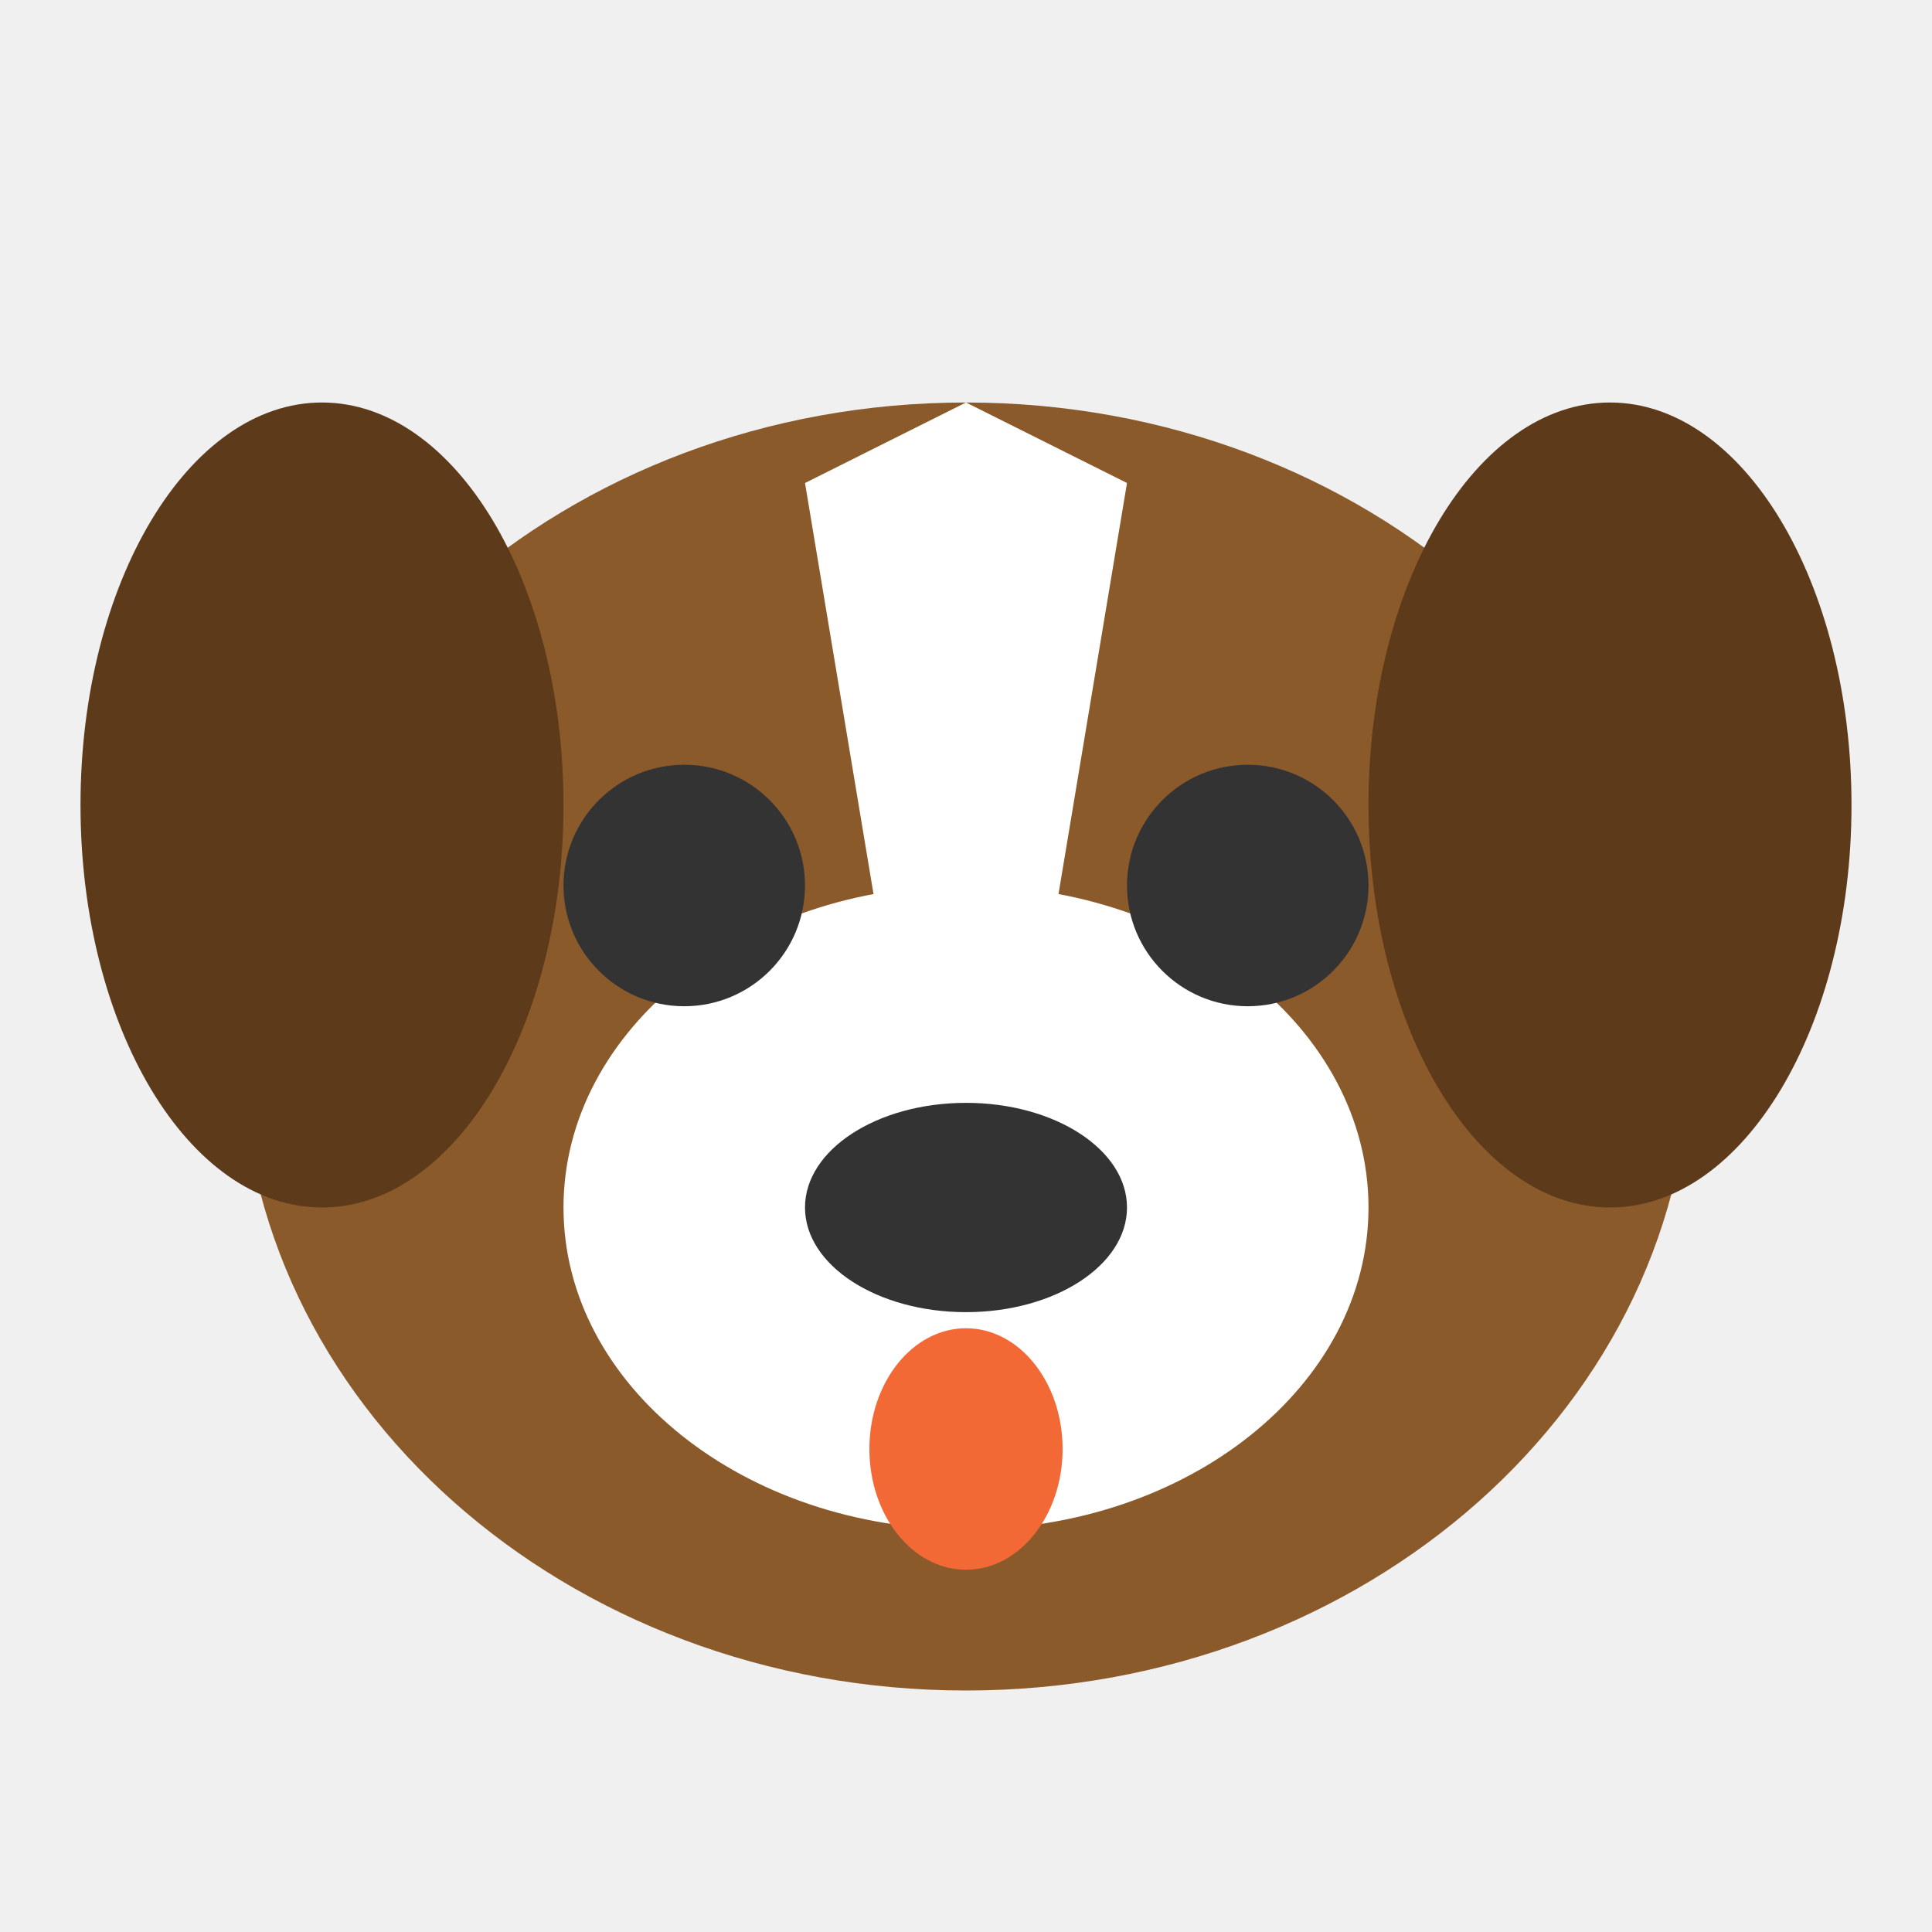
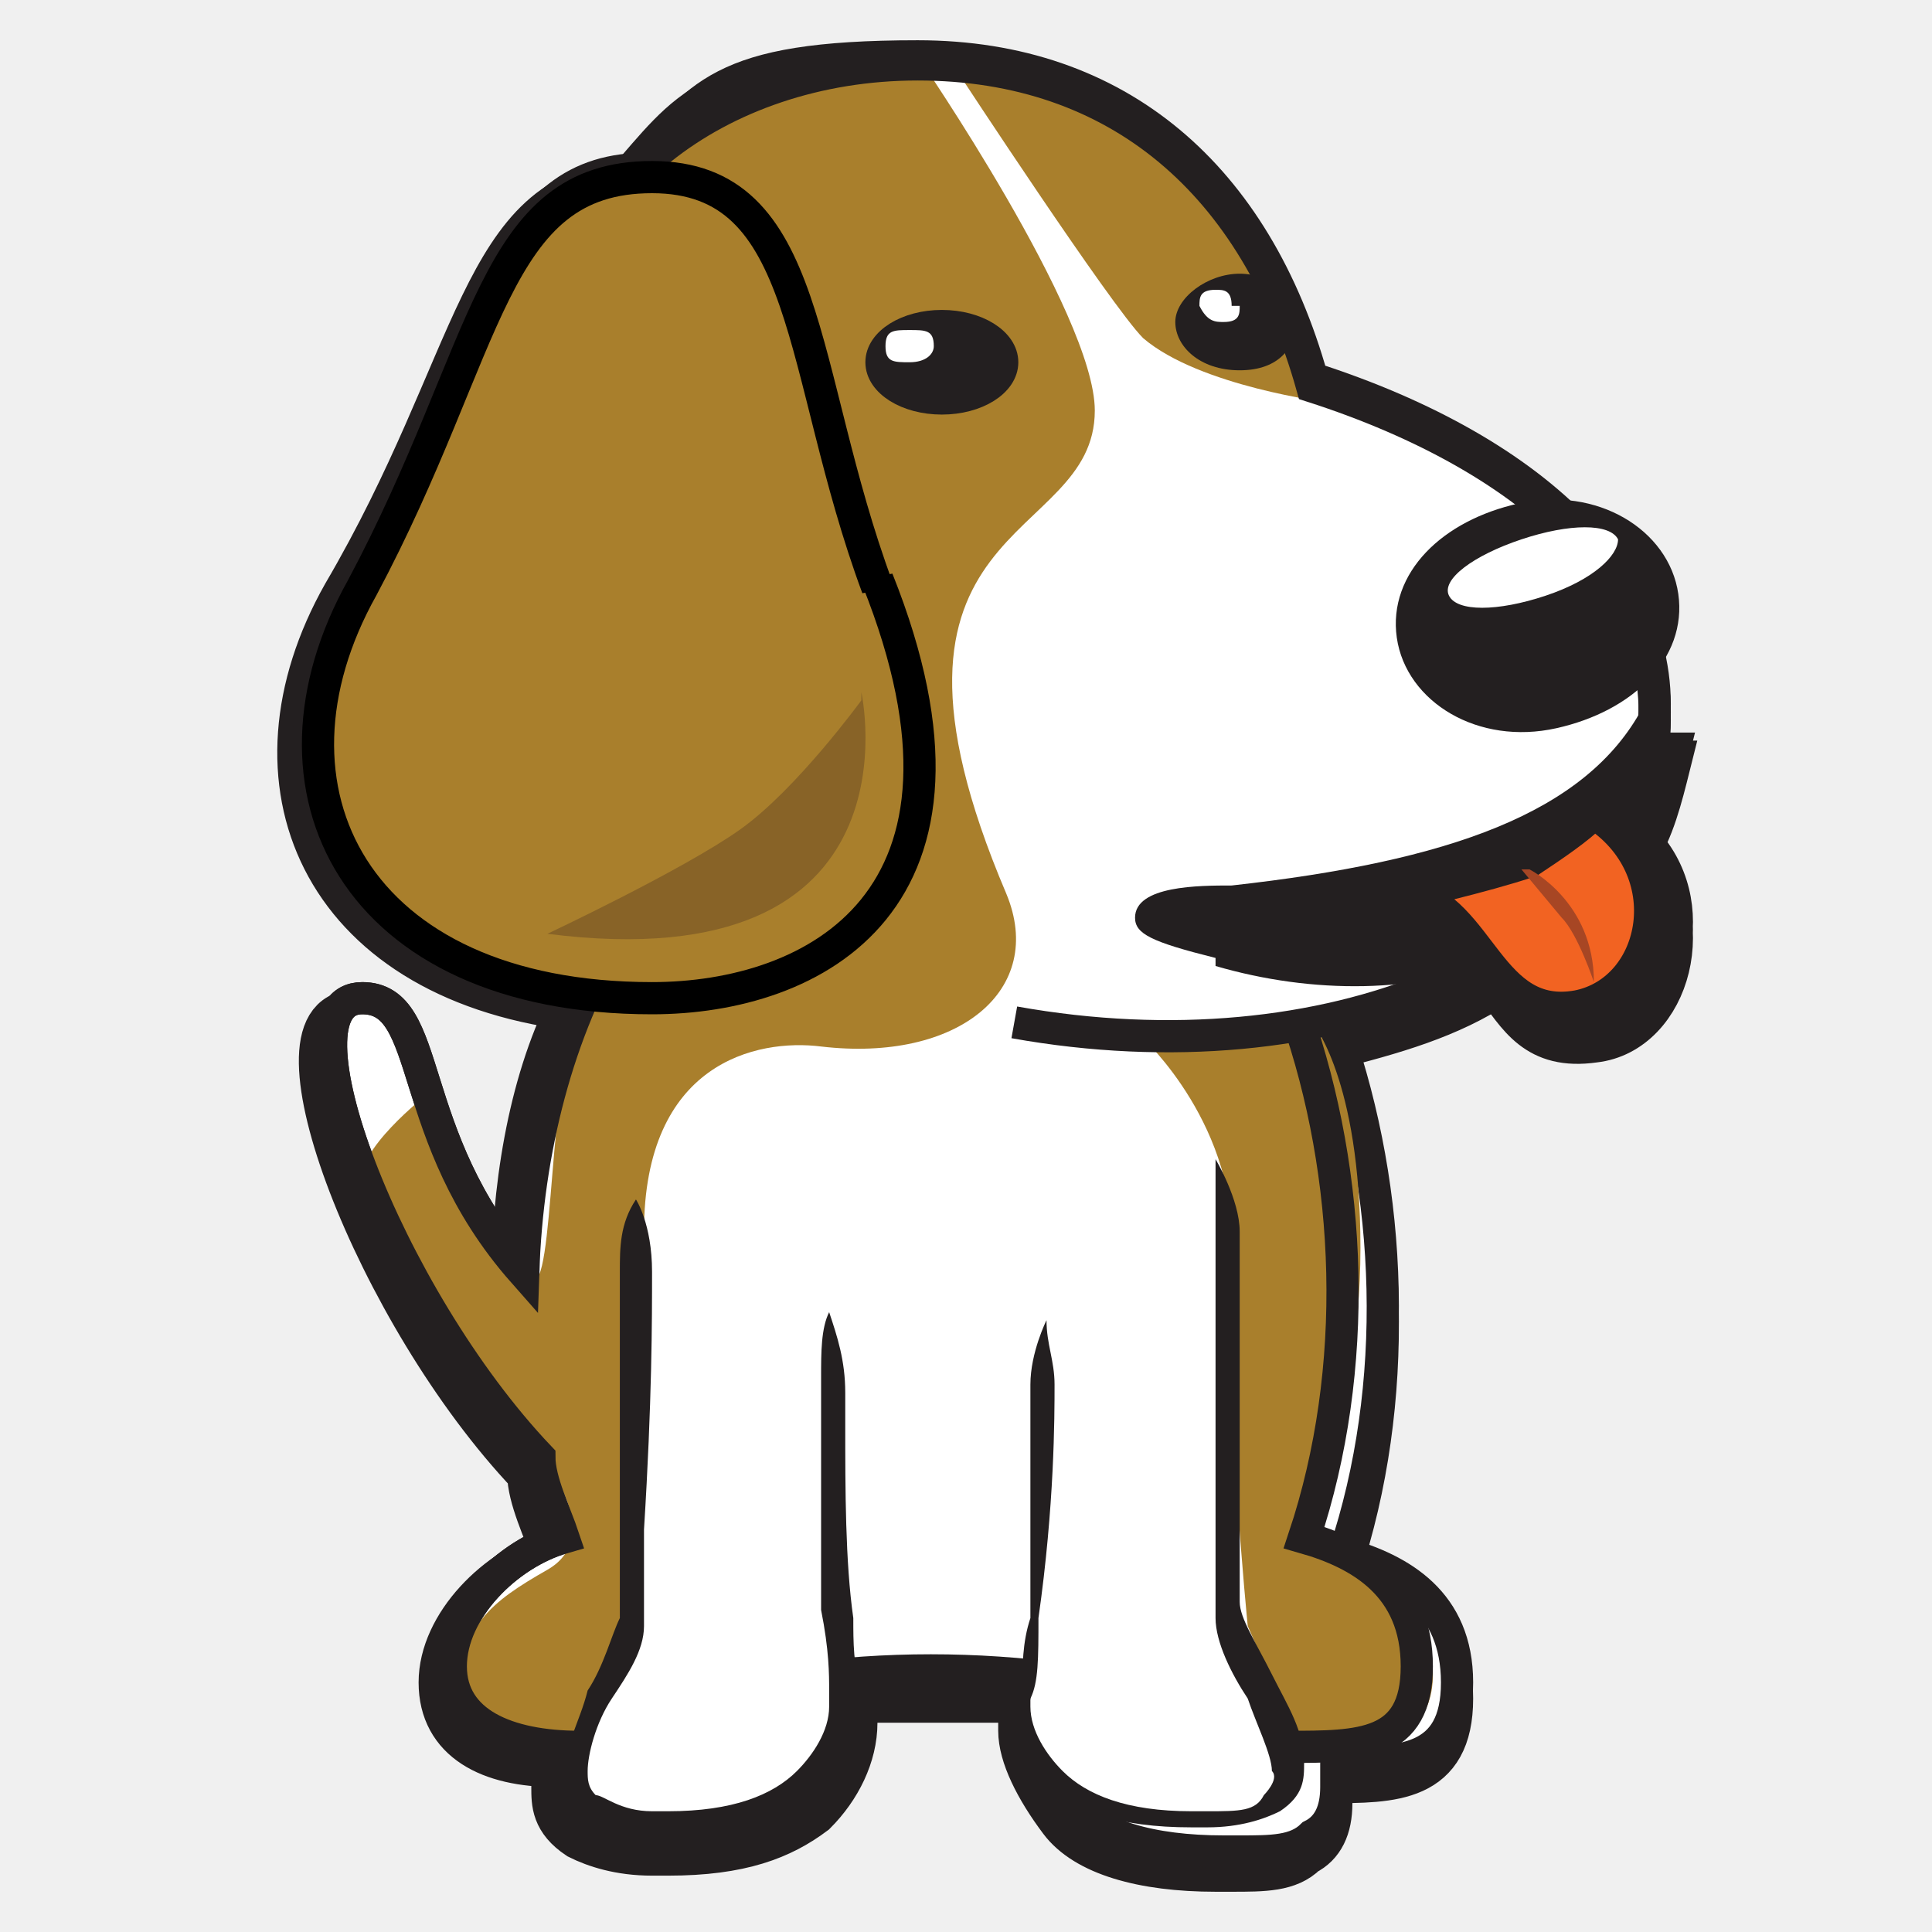
- <svg xmlns="http://www.w3.org/2000/svg" viewBox="0 0 24 24">
-   <ellipse cx="12" cy="13" rx="9" ry="8" fill="#8B5A2B" />
-   <ellipse cx="4" cy="10" rx="3" ry="5" fill="#5D3A1A" />
-   <ellipse cx="20" cy="10" rx="3" ry="5" fill="#5D3A1A" />
-   <ellipse cx="12" cy="15" rx="5" ry="4" fill="#FFFFFF" />
-   <path d="M10 6 L12 5 L14 6 L13 12 L11 12 Z" fill="#FFFFFF" />
-   <circle cx="8.5" cy="11" r="1.5" fill="#333" />
-   <circle cx="15.5" cy="11" r="1.5" fill="#333" />
-   <ellipse cx="12" cy="15" rx="2" ry="1.3" fill="#333" />
-   <ellipse cx="12" cy="18" rx="1.2" ry="1.5" fill="#F26935" />
+ <svg xmlns="http://www.w3.org/2000/svg" id="Layer_1" version="1.1" viewBox="0 0 24 24">
+   <defs>
+     <style>
+       .st0, .st1, .st2, .st3, .st4 {
+         stroke: #231f20;
+       }
+ 
+       .st0, .st1, .st2, .st5 {
+         stroke-width: .4px;
+       }
+ 
+       .st0, .st6, .st4 {
+         fill: #fff;
+       }
+ 
+       .st7 {
+         fill: #886327;
+       }
+ 
+       .st1, .st5 {
+         fill: none;
+       }
+ 
+       .st8 {
+         fill: #8b5a2b;
+       }
+ 
+       .st2 {
+         fill: #f26322;
+       }
+ 
+       .st9, .st3 {
+         fill: #231f20;
+       }
+ 
+       .st10 {
+         fill: #a97f2c;
+       }
+ 
+       .st11 {
+         fill: #5d3a1a;
+       }
+ 
+       .st12 {
+         fill: #333;
+       }
+ 
+       .st3 {
+         stroke-width: .3px;
+       }
+ 
+       .st13 {
+         fill: #a74624;
+       }
+ 
+       .st5 {
+         stroke: #000;
+       }
+ 
+       .st4 {
+         stroke-width: .6px;
+       }
+ 
+       .st14 {
+         fill: #f26935;
+       }
+     </style>
+   </defs>
+   <ellipse class="st8" cx="11.9" cy="12.1" rx=".6" ry=".5" />
+   <ellipse class="st11" cx="11.3" cy="11.9" rx=".2" ry=".3" />
+   <ellipse class="st11" cx="12.5" cy="11.9" rx=".2" ry=".3" />
+   <ellipse class="st6" cx="11.9" cy="12.2" rx=".4" ry=".3" />
+   <path class="st6" d="M11.8,11.6h.1c0,0,.1,0,.1,0v.4h-.2v-.4Z" />
+   <ellipse class="st12" cx="11.7" cy="11.9" rx=".1" ry=".1" />
+   <ellipse class="st12" cx="12.2" cy="11.9" rx=".1" ry=".1" />
+   <ellipse class="st12" cx="11.9" cy="12.2" rx=".1" ry="0" />
+   <ellipse class="st14" cx="11.9" cy="12.4" rx="0" ry=".1" />
+   <g>
+     <path class="st4" d="M20.4,9.5c.4-2-1.4-3.7-4.2-4.6-.7-2.5-2.4-4-4.9-4s-2.7.5-3.5,1.4c-1.8.1-1.8,2.2-3.5,5.1-1.3,2.3-.3,4.7,2.8,5.1-.5,1-.7,2.3-.7,3.5-1.5-1.7-1.1-3.4-2-3.4-1.1,0,.3,3.7,2.2,5.7,0,.3.2.7.3,1-.7.2-1.4.9-1.4,1.6s.6,1,1.4,1c0,.1,0,.2,0,.3,0,.2,0,.4.3.6.2.1.5.2.9.2h.2c.9,0,1.4-.2,1.8-.5.3-.3.5-.7.5-1.1,0,0,0-.2,0-.2,0,0,0,0,0-.1.7,0,1.4,0,2.1,0,0,0,0,.1,0,.2,0,0,0,.2,0,.2,0,.3.2.7.5,1.1s1,.6,1.9.6h.2c.4,0,.7,0,.9-.2.2-.1.3-.3.3-.6,0-.1,0-.2,0-.3.8,0,1.5,0,1.5-1s-.7-1.4-1.4-1.6c.7-2.1.6-4.5-.1-6.5h0c.8-.2,1.5-.4,2.1-.8.3.4.5.8,1.2.7.9-.1,1.3-1.5.5-2.3.2-.3.3-.7.4-1.1Z" />
+     <path class="st0" d="M20.5,9.3c.4-2-1.4-3.7-4.2-4.6-.7-2.5-2.4-4-4.9-4s-2.7.5-3.5,1.4c-1.8.1-1.8,2.2-3.5,5.1-1.3,2.3-.3,4.7,2.8,5.1-.5,1-.7,2.3-.7,3.5-1.5-1.7-1.1-3.4-2-3.4-1.1,0,.3,3.7,2.2,5.7,0,.3.2.7.3,1-.7.2-1.4.9-1.4,1.6s.6,1,1.4,1c0,.1,0,.2,0,.3,0,.2,0,.4.3.6.2.1.5.2.9.2h.2c.9,0,1.4-.2,1.8-.5.3-.3.5-.7.5-1.1,0,0,0-.2,0-.2,0,0,0,0,0-.1.7,0,1.4,0,2.1,0,0,0,0,.1,0,.2,0,0,0,.2,0,.2,0,.3.2.7.5,1.1s1,.6,1.9.6h.2c.4,0,.7,0,.9-.2.2-.1.3-.3.3-.6,0-.1,0-.2,0-.3.8,0,1.5,0,1.5-1s-.7-1.4-1.4-1.6c.7-2.1.6-4.5-.1-6.5h0c.8-.2,1.5-.4,2.1-.8.3.4.5.8,1.2.7.9-.1,1.3-1.5.5-2.3.2-.3.3-.7.4-1.1Z" />
+     <path class="st10" d="M16.4,19.2c.3-.1,1.4.4,1.4,1.6s-1.6,1-1.6,1l-.7-1.6s-.3-3-.2-4.6-1.1-2.7-1.1-2.7c.4,0,.8,0,1.1,0,.6,0,1-.2,1-.2,0,0,.6.7.6,2.8,0,2.2-.8,3.8-.5,3.6Z" />
+     <path class="st10" d="M14.9,2.2c.6.6,1.6,2.8,1.6,2.8,0,0-1.6-.2-2.3-.8-.4-.4-2.3-3.3-2.3-3.3.6,0,2.4.7,3,1.3Z" />
+     <path class="st10" d="M11.4.7s2.2,3.2,2.2,4.4c0,1.7-3.1,1.3-1.1,6,.5,1.2-.6,2.1-2.3,1.9-.8-.1-2.2.2-2.2,2.3s-.1,4.9-.1,4.9l-.6,1.6s-1.6.2-1.6-.7.4-1.2,1.1-1.6,0-1.3,0-1.3c0,0-2.2-3.1-2.3-3.5s.8-1.1.8-1.1c0,0,1,2.1,1.3,2.3s.2-2.7.6-3.1.6-10.4.6-10.4c0,0,.3-1.2,3.7-1.6Z" />
+     <path class="st1" d="M10.9,9.3c-2.9.5-4.3,3.5-4.4,6.5-1.5-1.7-1.1-3.4-2-3.4-1.1,0,.3,3.7,2.2,5.7,0,.3.2.7.3,1-.7.2-1.4.9-1.4,1.6s.7,1,1.6,1c.4,0,.8-.2,1.1-.5,2.1-.6,4.4-.6,6.6,0,.3.3.7.5,1.1.5.9,0,1.6,0,1.6-1s-.7-1.4-1.4-1.6c.7-2.1.6-4.5-.1-6.5" />
+     <path class="st6" d="M8.1,15s0,4.5-.2,5.2-1.7,2.5.3,2.5c2,0,2.4-1.1,2.3-1.6s-.3-4.7-.3-4.7" />
+     <path class="st9" d="M8.4,22.9h-.2c-.4,0-.7,0-.9-.2h0c-.2-.1-.3-.4-.3-.6h0c0-.4.2-.7.3-1.1h0c.2-.3.3-.7.4-.9h0c0-.2,0-.6,0-1.1h0c0-.5,0-1.1,0-1.8h0c0-1.2,0-.9,0-1.4,0-.3,0-.6.2-.9,0,0,.2.3.2.9s0,1.6-.1,3.2h0c0,.5,0,.9,0,1.2h0c0,.3-.2.6-.4.9h0c-.2.3-.3.7-.3.9h0c0,.1,0,.2.1.3h0c.1,0,.3.2.7.2h.2c.8,0,1.3-.2,1.6-.5h0c.2-.2.4-.5.4-.8h0c0,0,0-.1,0-.2h0c0-.2,0-.5-.1-1h0c0-.5,0-1,0-1.6h0c0-1.1,0-.8,0-1.3,0-.3,0-.6.1-.8.1.3.2.6.2,1,0,.5,0-.4,0,.4h0c0,.8,0,1.7.1,2.4h0c0,.3,0,.6.1.9h0c0,0,0,.2,0,.2h0c0,.4-.2.8-.5,1.1h0c-.4.3-1,.5-1.8.5h0Z" />
+     <path class="st6" d="M15.2,15s0,4.5.2,5.2,1.8,2.5-.2,2.5c-2,0-2.5-1.1-2.4-1.6s.3-4.7.3-4.7" />
+     <path class="st9" d="M13.2,22.3c-.4-.3-.5-.7-.5-1.1h0c0,0,0-.2,0-.2h0c0-.3,0-.6.1-.9h0c0-.5,0-1,0-1.6h0c0-1.1,0-.9,0-1.3s.2-.8.2-.8c0,.3.1.5.1.8,0,.4,0,1.5-.2,2.9h0c0,.5,0,.8-.1,1h0s0,0,0,.1h0c0,.3.2.6.4.8h0c.3.3.8.5,1.6.5h.2c.4,0,.6,0,.7-.2h0c0,0,.2-.2.1-.3h0c0-.2-.2-.6-.3-.9h0c-.2-.3-.4-.7-.4-1h0c0-.2,0-.6,0-1.2h0c0-.5,0-1.2,0-1.8h0c0-1.2,0-1.3,0-1.8,0-.3,0-.6,0-.9,0,0,.3.5.3.9s0,0,0,.9h0c0,.8,0,1.8,0,2.6h0c0,.5,0,.9,0,1.1h0c0,.2.2.5.4.9h0c.2.4.4.7.4,1.1h0c0,.2,0,.4-.3.6h0c-.2.1-.5.2-.9.2h-.2c-.9,0-1.5-.2-1.9-.6h0Z" />
+     <path class="st1" d="M12.6,12.7c3.9.7,7.4-.8,7.9-3.3.4-2-1.4-3.7-4.2-4.6-.7-2.5-2.4-4-4.9-4s-4.5,1.6-4.5,3.6" />
+     <path class="st3" d="M20.7,7.4c.1.7-.5,1.3-1.4,1.5s-1.7-.3-1.8-1,.5-1.3,1.4-1.5,1.7.3,1.8,1Z" />
+     <path class="st10" d="M10.9,7.2c1.6,4-.8,5.2-2.8,5.2-3.7,0-5-2.6-3.6-5.1,1.6-3,1.6-5.1,3.6-5.1s1.8,2.4,2.8,5.1Z" />
+     <path class="st5" d="M10.9,7.2c1.6,4-.8,5.2-2.8,5.2-3.7,0-5-2.6-3.6-5.1,1.6-3,1.6-5.1,3.6-5.1s1.8,2.4,2.8,5.1Z" />
+     <path class="st6" d="M20.1,6.7c0,.2-.3.5-.9.7s-1.1.2-1.2,0,.3-.5.9-.7,1.1-.2,1.2,0Z" />
+     <ellipse class="st3" cx="11.7" cy="4.5" rx=".8" ry=".5" />
+     <path class="st9" d="M16.1,4c0,.3-.2.6-.7.6s-.8-.3-.8-.6.4-.6.8-.6.7.3.7.6Z" />
+     <path class="st6" d="M11.6,4.3c0,.1-.1.2-.3.2s-.3,0-.3-.2.1-.2.3-.2.3,0,.3.2Z" />
+     <path class="st6" d="M15.4,3.8c0,.1,0,.2-.2.2-.1,0-.2,0-.3-.2,0-.1,0-.2.2-.2,0,0,0,0,0,0,.1,0,.2,0,.2.2Z" />
+     <path class="st9" d="M15.1,12c2.4.7,5.3,0,5.4-2.9,0,0,0-.6-.1-.3-.7,1.3-2.4,1.9-5.1,2.2-.4,0-1.2,0-1.2.4,0,.2.2.3,1,.5Z" />
+     <path class="st2" d="M19.8,10.1c1.1.7.8,2.2-.2,2.4-1.1.2-1.2-1.2-2.1-1.4,0,0,.9-.2,1.5-.4.3-.2.6-.4.8-.6Z" />
+     <path class="st13" d="M19,10.8s.8.4.8,1.4c0,0-.2-.6-.4-.8l-.5-.6Z" />
+     <path class="st7" d="M10.7,8.6s.8,3.6-3.9,3c0,0,1.7-.8,2.4-1.3s1.5-1.6,1.5-1.6Z" />
+   </g>
</svg>
